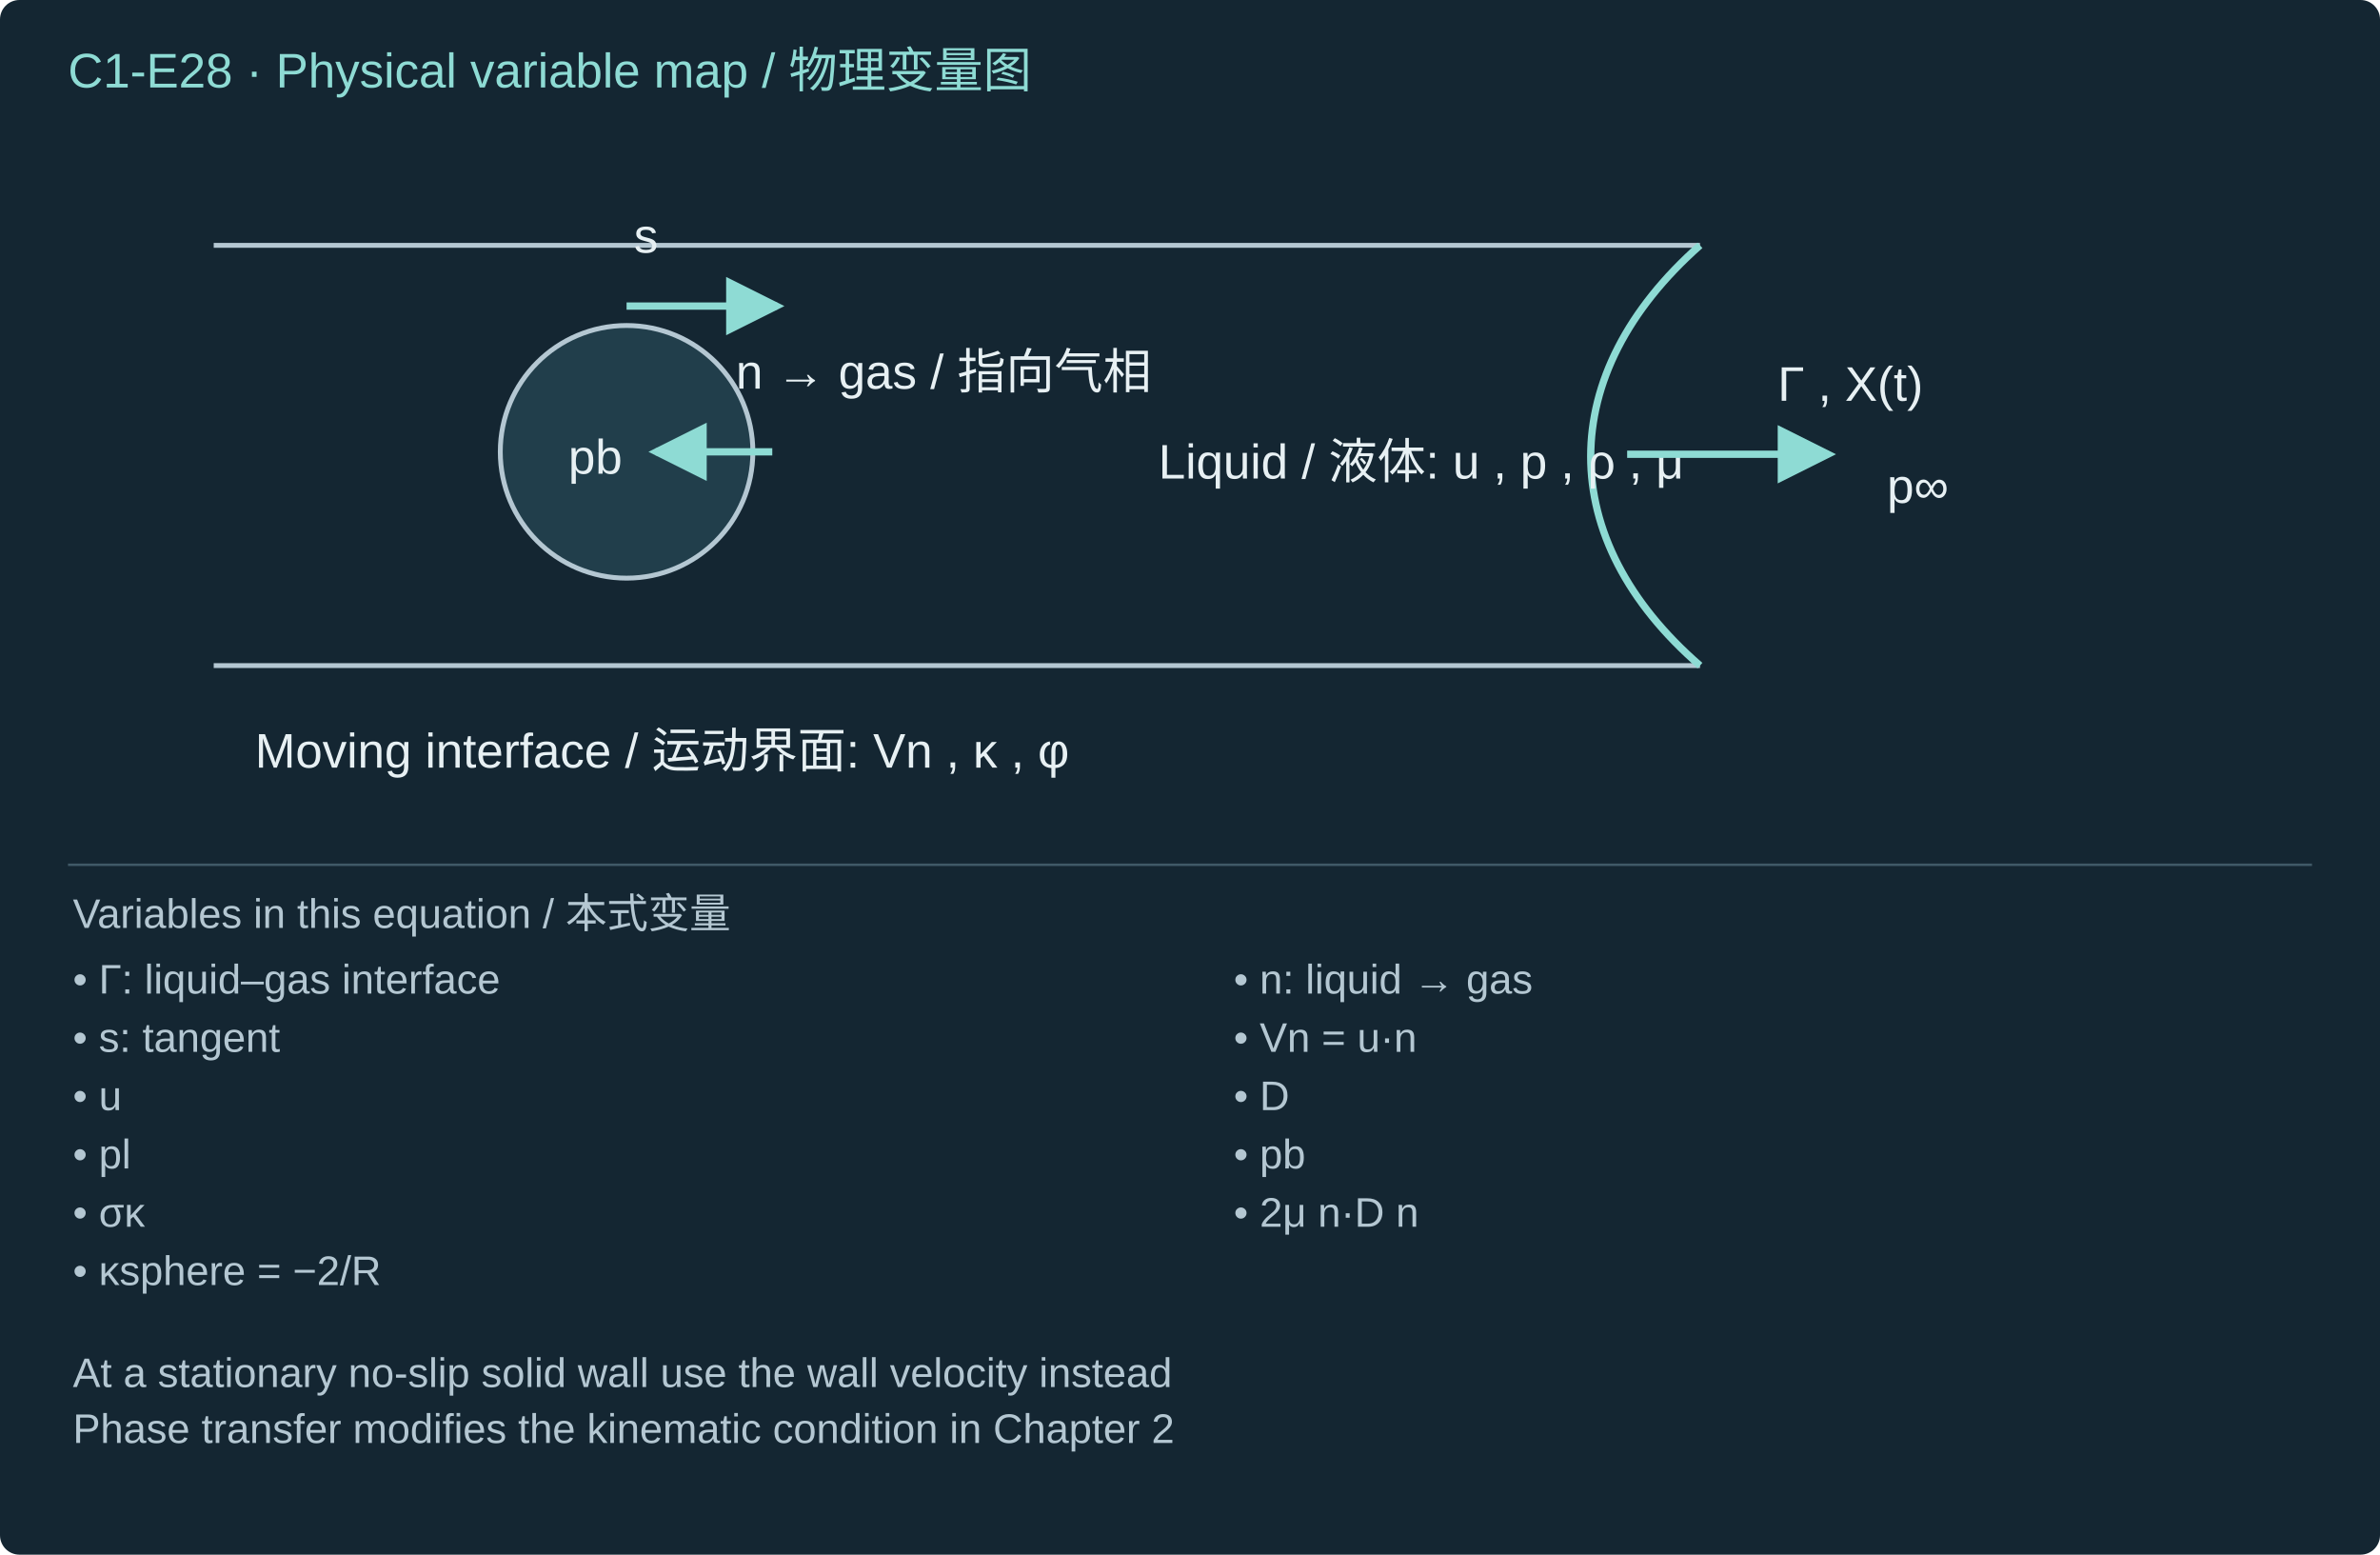
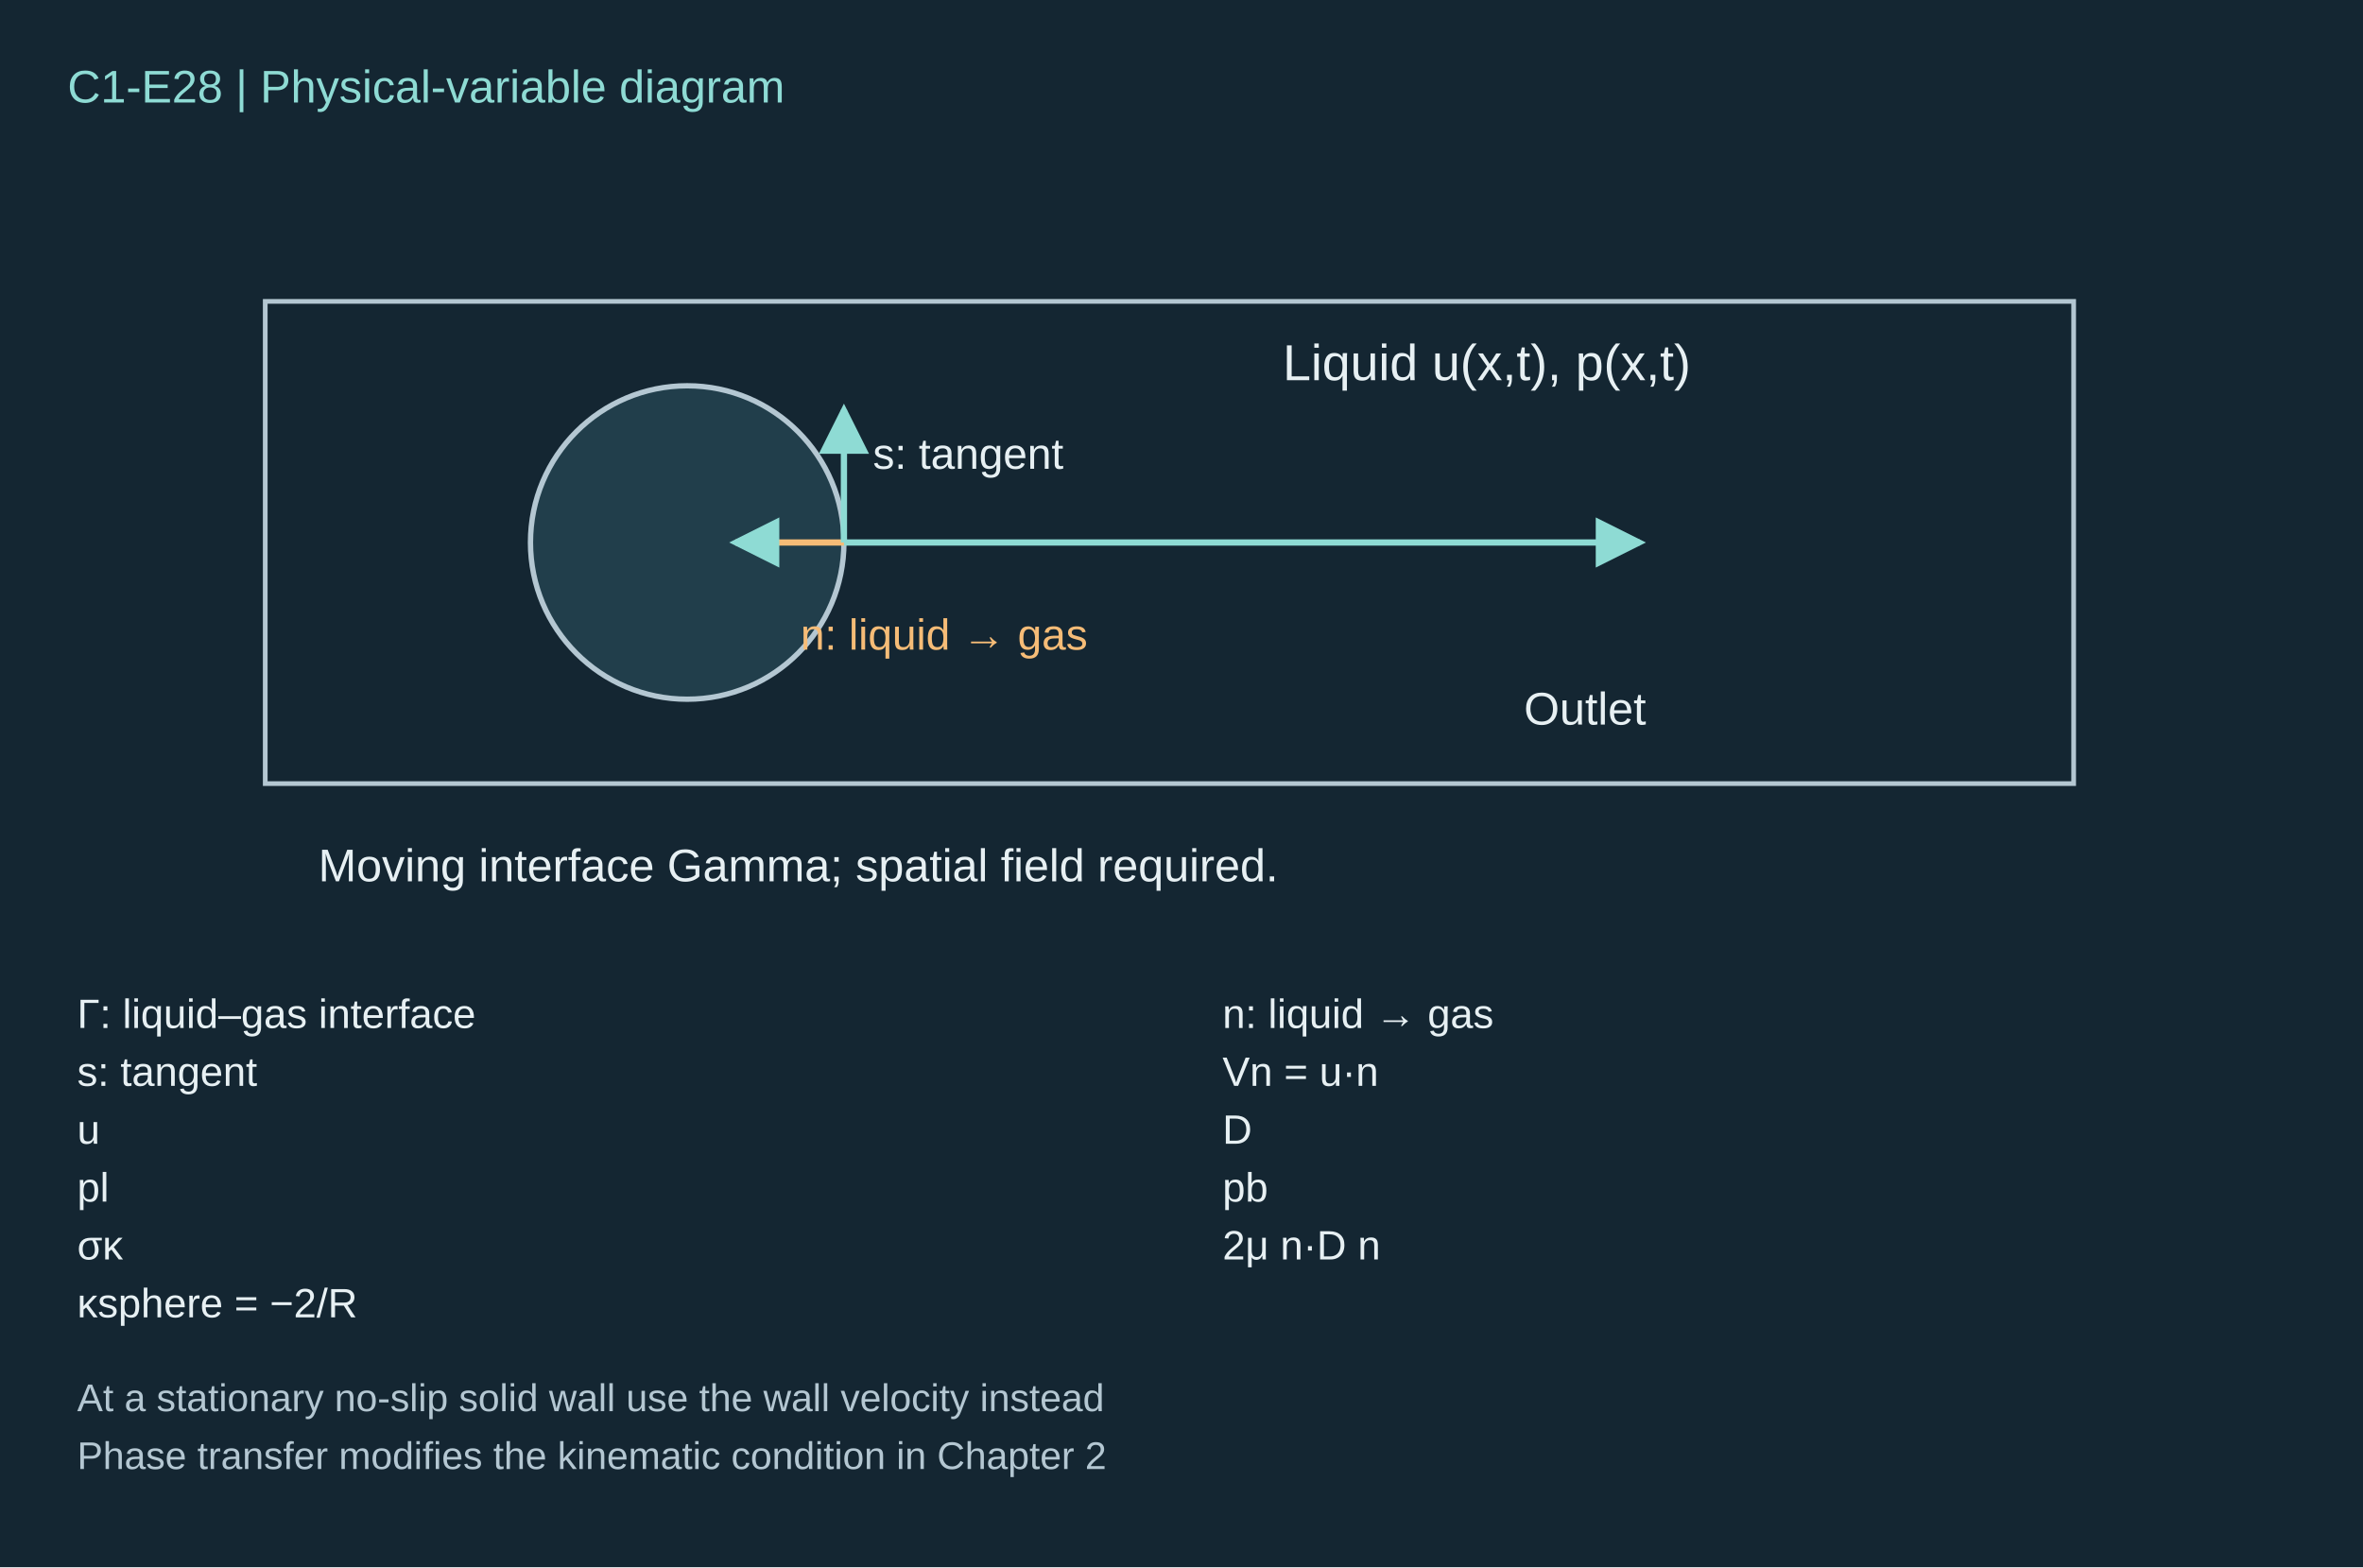
- <svg xmlns="http://www.w3.org/2000/svg" viewBox="0 0 980 640" role="img" aria-labelledby="title desc">
+ <svg xmlns="http://www.w3.org/2000/svg" viewBox="0 0 980 650" role="img">
  <defs>
-     <marker id="arrow" markerWidth="8" markerHeight="8" refX="7" refY="4" orient="auto-start-reverse">
-       <path d="M0 0 L8 4 L0 8Z" fill="#8edbd4" />
+     <marker id="arrow" markerWidth="8" markerHeight="8" refX="7" refY="4" orient="auto">
+       <path d="M0 0L8 4L0 8Z" fill="#8EDBD4" />
    </marker>
  </defs>
-   <rect width="980" height="640" rx="8" fill="#142632" />
-   <style>text{font-family:Arial,"Microsoft YaHei",sans-serif;fill:#e7f0f3;font-size:20px}.muted{fill:#b4c7d2;font-size:17px}.accent{fill:#8edbd4}.line{fill:none;stroke:#8edbd4;stroke-width:3}.thin{fill:none;stroke:#b4c7d2;stroke-width:2}.arrow{fill:none;stroke:#8edbd4;stroke-width:3;marker-end:url(#arrow)}.area{fill:#213e4b;stroke:#b4c7d2;stroke-width:2}</style>
-   <text x="28" y="36" class="accent">C1-E28 · Physical variable map / 物理变量图</text>
-   <path d="M88 101 H700 M88 274 H700" class="thin" />
-   <circle cx="258" cy="186" r="52" class="area" />
-   <path d="M700 101 C640 154 640 222 700 274" class="line" />
-   <path d="M318 186 H270" class="arrow" />
-   <text x="303" y="160" class="">n → gas / 指向气相</text>
-   <path d="M258 126 H320" class="arrow" />
-   <text x="261" y="104" class="">s</text>
-   <text x="234" y="195" class="">pb</text>
-   <text x="477" y="197" class="">Liquid / 液体: u , p , ρ , μ</text>
-   <path d="M670 187 H753" class="arrow" />
-   <text x="732" y="165" class="">Γ , X(t)</text>
-   <text x="777" y="207" class="">p∞</text>
-   <text x="105" y="316" class="">Moving interface / 运动界面: Vn , κ , φ</text>
-   <path d="M28 356 H952" stroke="#405967" />
-   <text x="30" y="382" class="muted">Variables in this equation / 本式变量</text>
-   <text x="30" y="409" class="muted">• Γ: liquid–gas interface</text>
-   <text x="30" y="433" class="muted">• s: tangent</text>
-   <text x="30" y="457" class="muted">• u</text>
-   <text x="30" y="481" class="muted">• pl</text>
-   <text x="30" y="505" class="muted">• σκ</text>
-   <text x="30" y="529" class="muted">• κsphere = −2/R</text>
-   <text x="508" y="409" class="muted">• n: liquid → gas</text>
-   <text x="508" y="433" class="muted">• Vn = u·n</text>
-   <text x="508" y="457" class="muted">• D</text>
-   <text x="508" y="481" class="muted">• pb</text>
-   <text x="508" y="505" class="muted">• 2μ n·D n</text>
-   <text x="30" y="571" class="muted">At a stationary no-slip solid wall use the wall velocity instead</text>
-   <text x="30" y="594" class="muted">Phase transfer modifies the kinematic condition in Chapter 2</text>
+   <rect width="980" height="650" fill="#142632" />
+   <text x="28" y="42.52" font-family="Arial,sans-serif" font-size="19" fill="#8EDBD4">C1-E28 | Physical-variable diagram</text>
+   <rect x="110" y="125" width="750" height="200" fill="none" stroke="#B4C7D2" stroke-width="1.95" />
+   <ellipse cx="285" cy="225" rx="65" ry="65" fill="#213E4B" stroke="#B4C7D2" stroke-width="2.21" />
+   <line x1="350" y1="225" x2="680" y2="225" fill="none" stroke="#8EDBD4" stroke-width="2.6" marker-end="url(#arrow)" />
+   <text x="532" y="157.68" font-family="Arial,sans-serif" font-size="21" fill="#E7F0F3">Liquid u(x,t), p(x,t)</text>
+   <text x="632" y="300.52" font-family="Arial,sans-serif" font-size="19" fill="#E7F0F3">Outlet</text>
+   <line x1="350" y1="225" x2="305" y2="225" fill="none" stroke="#F6BC77" stroke-width="2.6" marker-end="url(#arrow)" />
+   <text x="332" y="269.44" font-family="Arial,sans-serif" font-size="18" fill="#F6BC77">n: liquid → gas</text>
+   <line x1="350" y1="225" x2="350" y2="170" fill="none" stroke="#8EDBD4" stroke-width="2.6" marker-end="url(#arrow)" />
+   <text x="362" y="194.44" font-family="Arial,sans-serif" font-size="18" fill="#E7F0F3">s: tangent</text>
+   <text x="132" y="365.52" font-family="Arial,sans-serif" font-size="19" fill="#E7F0F3">Moving interface Gamma; spatial field required.</text>
+   <text x="32" y="426.36" font-family="Arial,sans-serif" font-size="17" fill="#E7F0F3">Γ: liquid–gas interface</text>
+   <text x="32" y="450.36" font-family="Arial,sans-serif" font-size="17" fill="#E7F0F3">s: tangent</text>
+   <text x="32" y="474.36" font-family="Arial,sans-serif" font-size="17" fill="#E7F0F3">u</text>
+   <text x="32" y="498.36" font-family="Arial,sans-serif" font-size="17" fill="#E7F0F3">pl</text>
+   <text x="32" y="522.36" font-family="Arial,sans-serif" font-size="17" fill="#E7F0F3">σκ</text>
+   <text x="32" y="546.36" font-family="Arial,sans-serif" font-size="17" fill="#E7F0F3">κsphere = −2/R</text>
+   <text x="507" y="426.36" font-family="Arial,sans-serif" font-size="17" fill="#E7F0F3">n: liquid → gas</text>
+   <text x="507" y="450.36" font-family="Arial,sans-serif" font-size="17" fill="#E7F0F3">Vn = u·n</text>
+   <text x="507" y="474.36" font-family="Arial,sans-serif" font-size="17" fill="#E7F0F3">D</text>
+   <text x="507" y="498.36" font-family="Arial,sans-serif" font-size="17" fill="#E7F0F3">pb</text>
+   <text x="507" y="522.36" font-family="Arial,sans-serif" font-size="17" fill="#E7F0F3">2μ n·D n</text>
+   <text x="32" y="585.28" font-family="Arial,sans-serif" font-size="16" fill="#B4C7D2">At a stationary no-slip solid wall use the wall velocity instead</text>
+   <text x="32" y="609.28" font-family="Arial,sans-serif" font-size="16" fill="#B4C7D2">Phase transfer modifies the kinematic condition in Chapter 2</text>
</svg>
